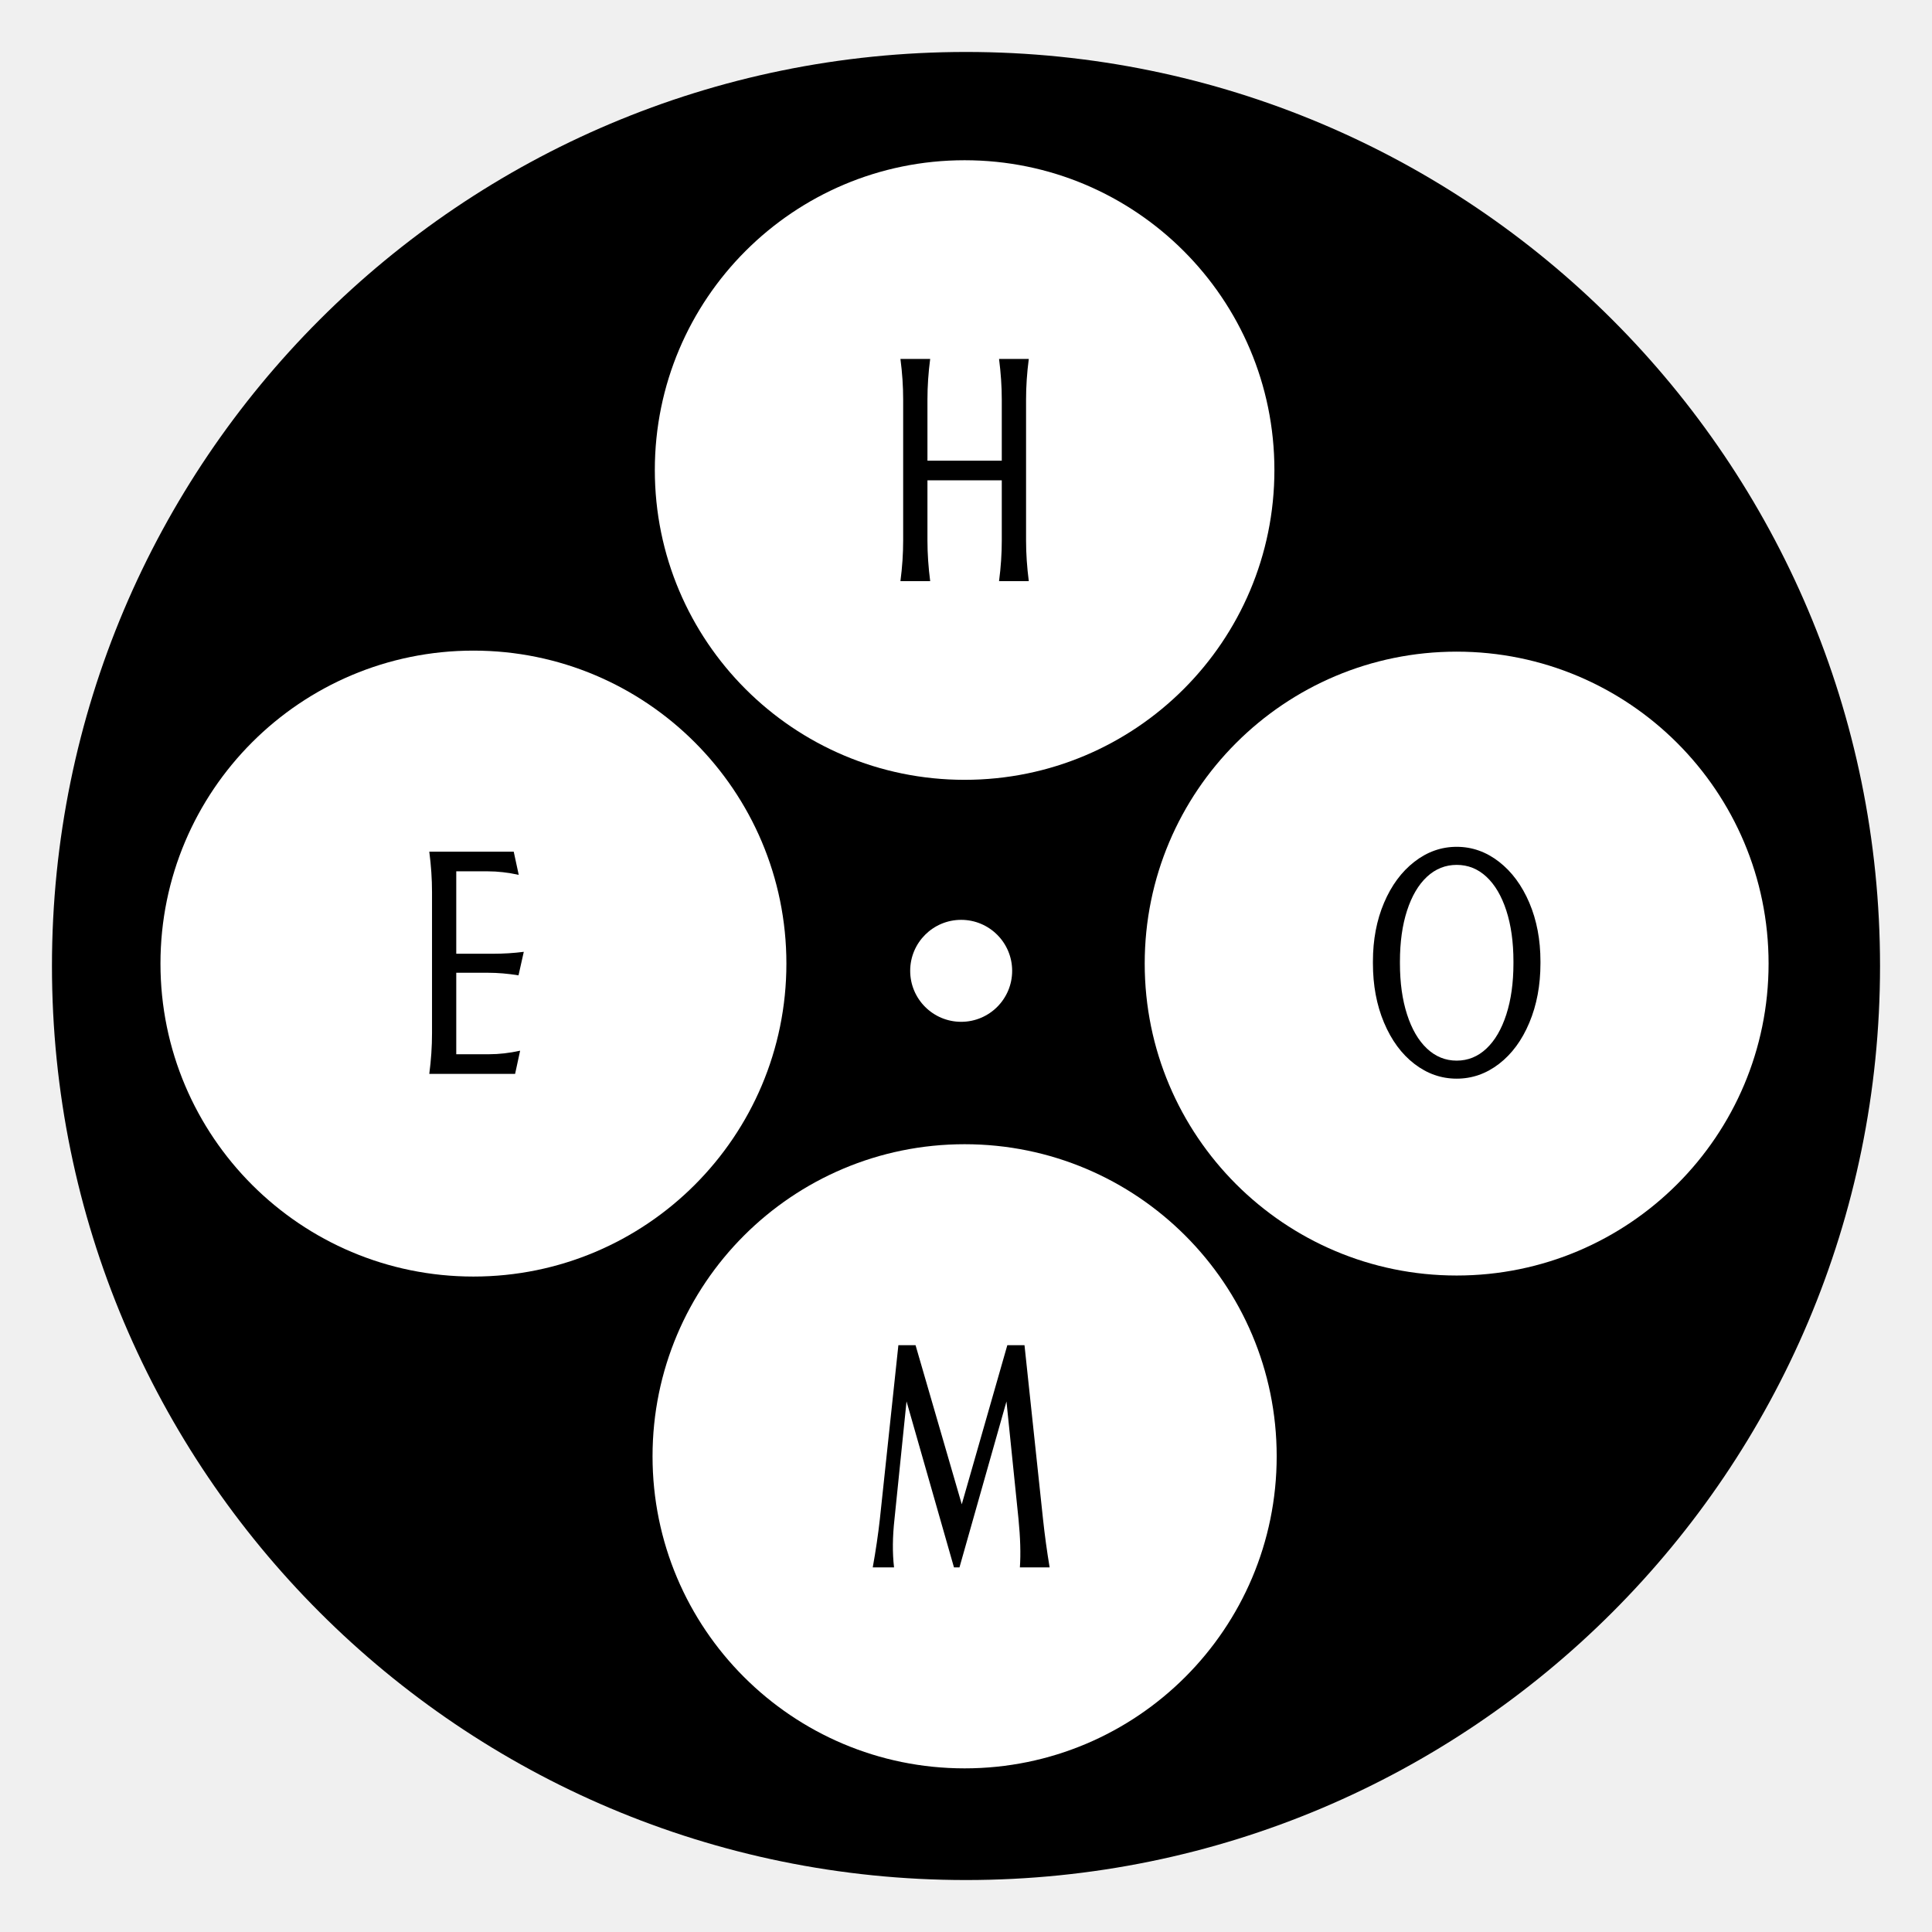
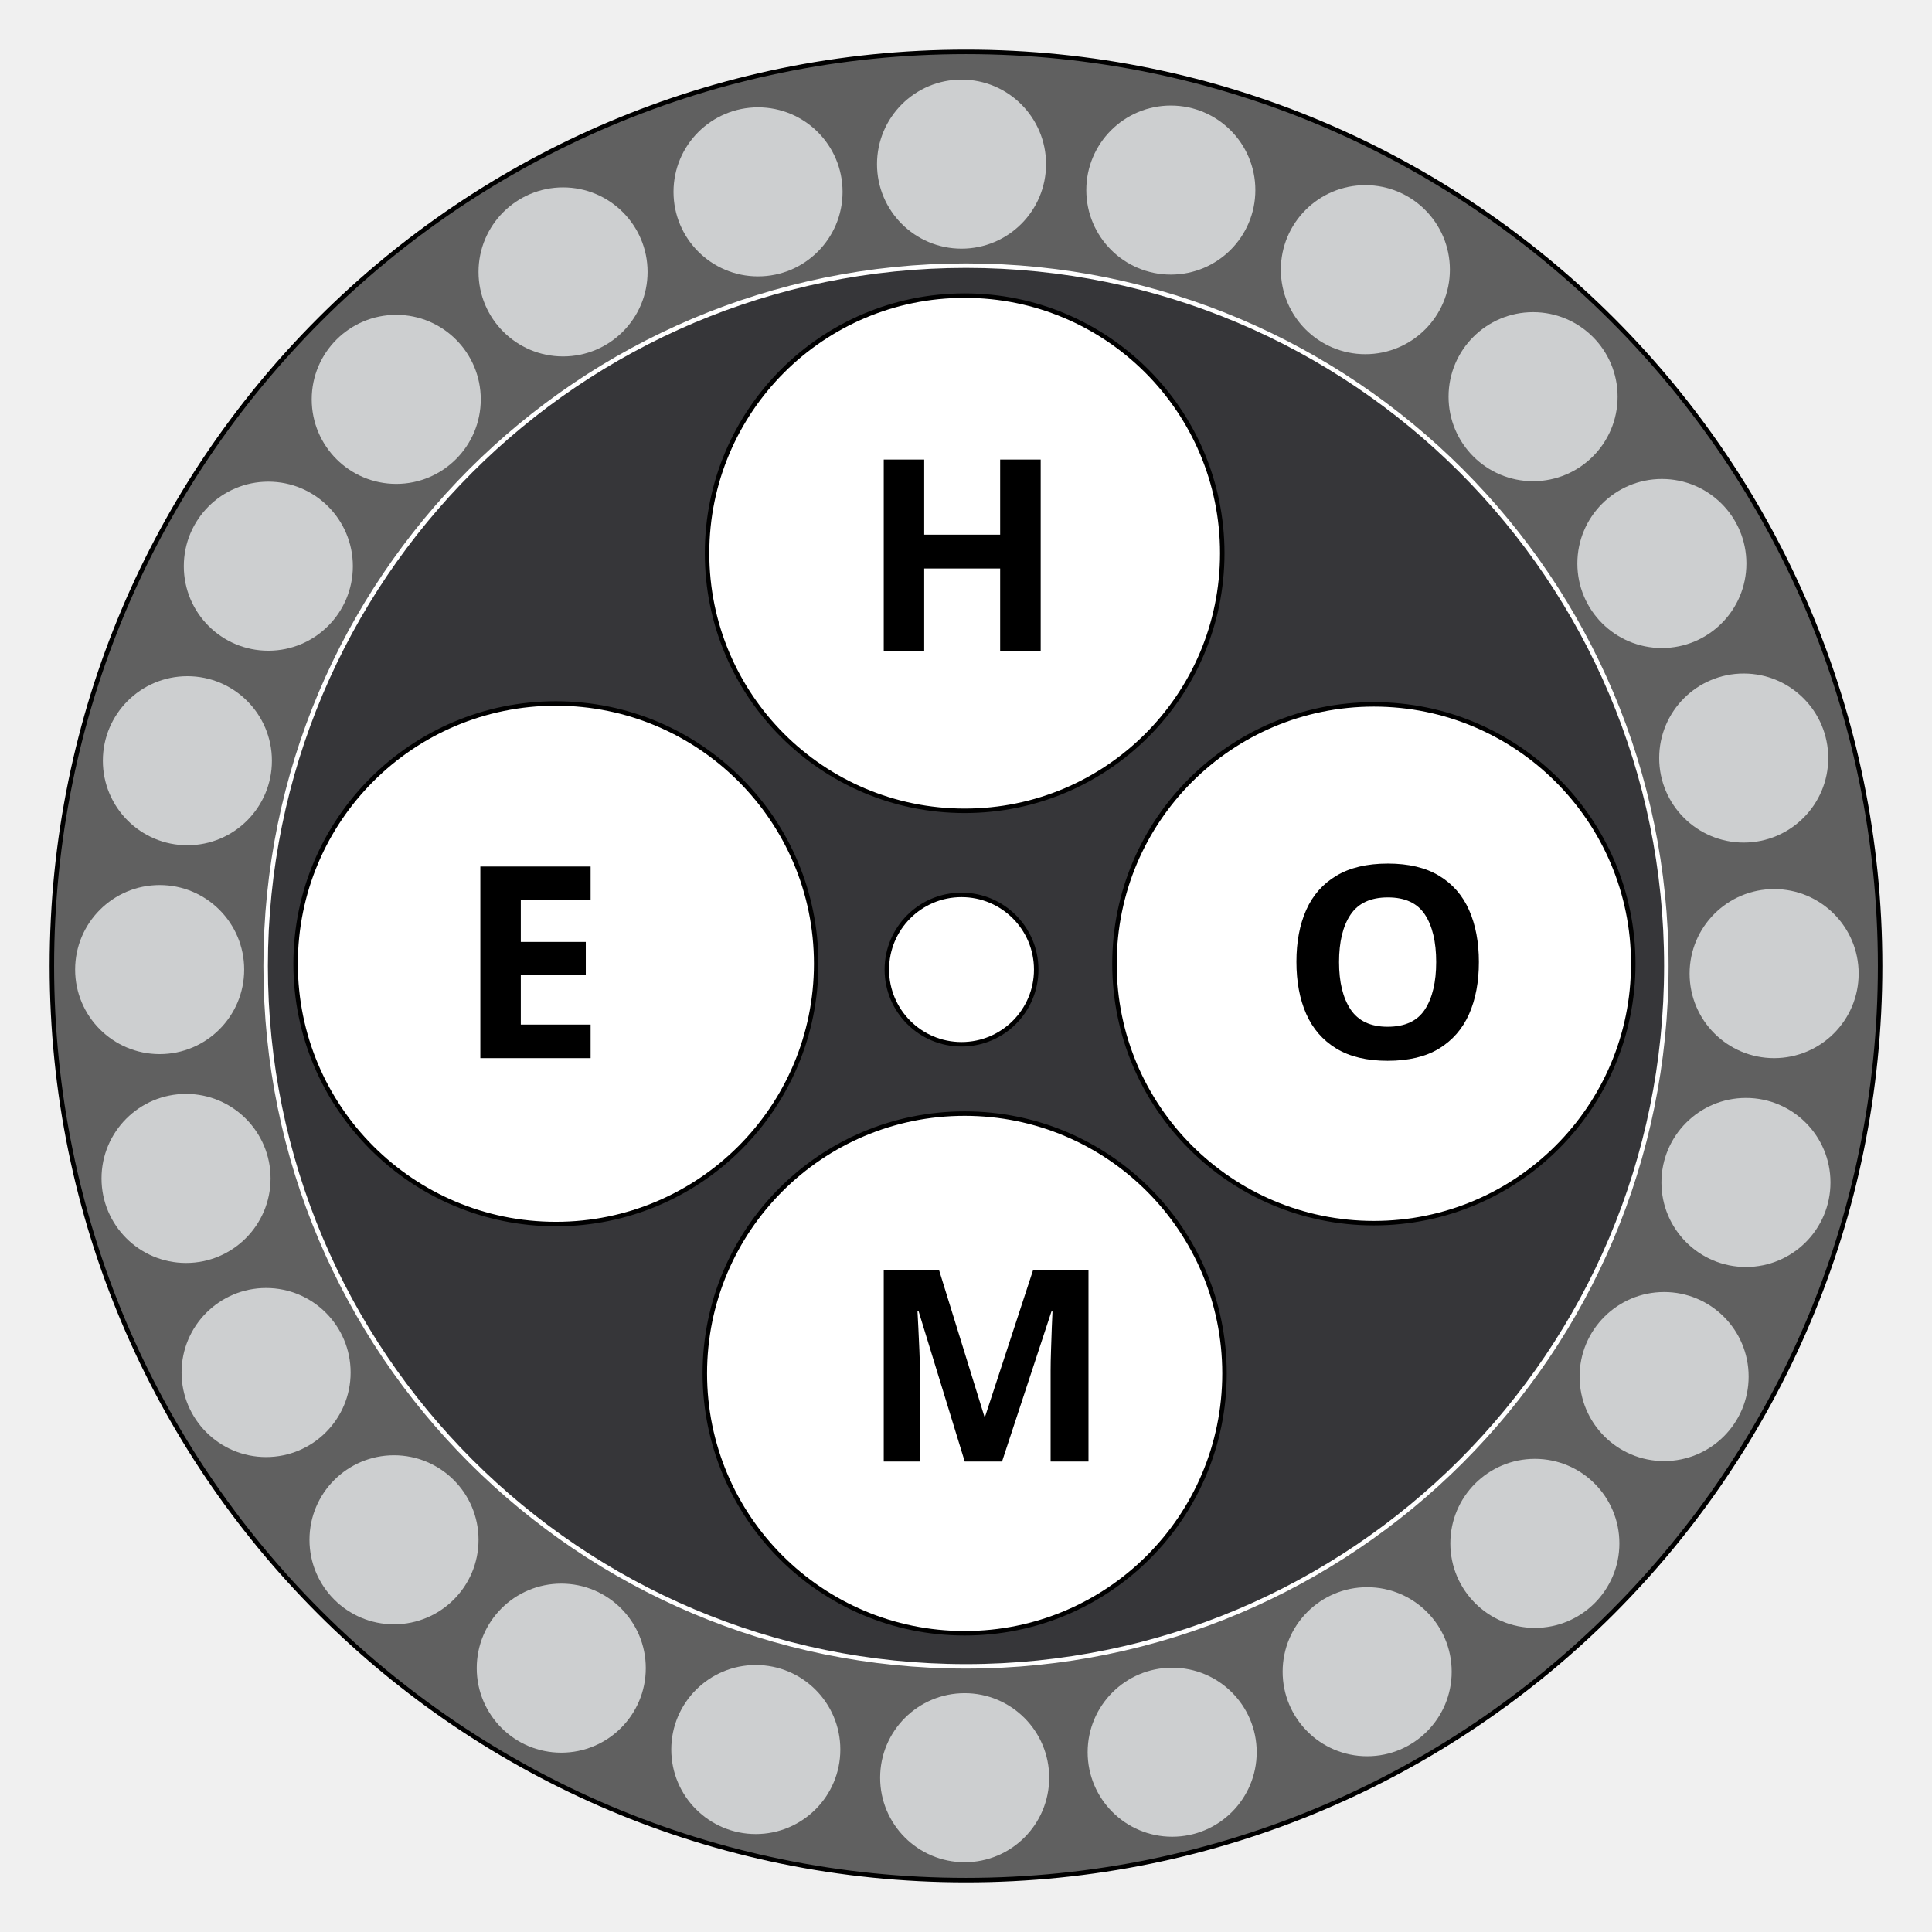
- <svg xmlns="http://www.w3.org/2000/svg" id="Layer_1" version="1.1" viewBox="0 0 432 432">
+ <svg xmlns="http://www.w3.org/2000/svg" id="svg" version="1.1" viewBox="0 0 432 432">
  <defs>
    <style>
      .st0 {
-         fill: none;
+         fill: #363639;
+         stroke: #fff;
+       }
+ 
+       .st0, .st1, .st2 {
+         stroke-miterlimit: 10;
+       }
+ 
+       .st3 {
+         font-family: LucidaGrande-Bold, 'Lucida Grande';
+         font-size: 60px;
+         font-weight: 700;
      }

      .st1 {
        fill: #fff;
      }
+ 
+       .st1, .st2 {
+         stroke: #000;
+       }
+ 
+       .st2 {
+         fill: #606060;
+       }
+ 
+       .st4 {
+         fill: #cdcfd0;
+       }
    </style>
  </defs>
-   <circle cx="216" cy="216" r="204.38" />
-   <circle class="st1" cx="215.69" cy="105.1" r="69.27" />
-   <circle class="st1" cx="215.69" cy="325.63" r="69.78" />
-   <circle class="st1" cx="325.71" cy="215.46" r="69.75" />
-   <circle class="st1" cx="105.86" cy="215.46" r="69.98" />
-   <circle class="st1" cx="214.92" cy="217.08" r="11.4" />
-   <path class="st0" d="M203.52,135.32c0-25.04-8.05-45.3-18.01-45.3" />
-   <path d="M201.34,129.94c.41-3.12.61-6.14.61-9.07v-31.54c0-2.93-.2-5.95-.61-9.07h6.65c-.41,3.12-.61,6.15-.61,9.07v31.54c0,2.93.21,5.95.61,9.07h-6.65ZM205.02,107.4v-4.39h21.7v4.39h-21.7ZM223.39,129.94c.41-3.12.61-6.14.61-9.07v-31.54c0-2.93-.21-5.95-.61-9.07h6.65c-.41,3.12-.61,6.15-.61,9.07v31.54c0,2.93.21,5.95.61,9.07h-6.65Z" />
-   <path d="M316.25,237.88c-2.87-2.21-5.12-5.28-6.78-9.22-1.66-3.94-2.48-8.35-2.48-13.25v-.43c0-4.85.83-9.22,2.48-13.1,1.65-3.89,3.91-6.95,6.78-9.18,2.87-2.23,6.02-3.35,9.47-3.35s6.6,1.12,9.47,3.35,5.12,5.29,6.78,9.18c1.65,3.89,2.48,8.26,2.48,13.1v.43c0,4.9-.83,9.31-2.48,13.25-1.65,3.94-3.91,7.01-6.78,9.22-2.87,2.21-6.02,3.31-9.47,3.31s-6.6-1.1-9.47-3.31ZM332.37,234.46c1.91-1.8,3.39-4.34,4.45-7.63,1.06-3.29,1.59-7.09,1.59-11.41v-.43c0-4.32-.53-8.11-1.59-11.38-1.06-3.26-2.54-5.78-4.45-7.56-1.91-1.78-4.13-2.66-6.65-2.66s-4.74.89-6.65,2.66c-1.91,1.78-3.39,4.3-4.45,7.56-1.06,3.26-1.59,7.06-1.59,11.38v.43c0,4.32.53,8.12,1.59,11.41,1.06,3.29,2.54,5.83,4.45,7.63s4.13,2.7,6.65,2.7,4.74-.9,6.65-2.7Z" />
-   <path d="M227.74,339.67l-3.02-29.52,1.18.22-11.36,40.1h-1.23l-11.46-40.1,1.18-.22-3.02,29.52c-.44,3.94-.48,7.54-.1,10.8h-4.76c.68-3.79,1.21-7.39,1.59-10.8l4.14-38.88h3.84l11.21,38.59h-1.74l11.05-38.59h3.84l4.14,38.88c.38,3.55.87,7.15,1.48,10.8h-6.65c.21-3.02.1-6.62-.31-10.8Z" />
-   <path d="M95.99,240.12c.41-3.12.61-6.14.61-9.07v-31.54c0-2.93-.2-5.95-.61-9.07h18.88l1.12,5.18c-2.42-.53-4.72-.79-6.91-.79h-9.72l2.66-2.66v46.22l-2.66-2.66h10.03c2.18,0,4.48-.26,6.91-.79l-1.12,5.18h-19.19ZM117.12,212.83l-1.18,5.26c-2.32-.38-4.62-.58-6.91-.58h-9.67v-4.25h10.85c2.35,0,4.66-.14,6.91-.43Z" />
+   <circle class="st2" cx="216" cy="216" r="204.4" />
+   <circle class="st0" cx="216" cy="216" r="156.6" />
+   <circle class="st1" cx="215.7" cy="123.7" r="57.6" />
+   <circle class="st1" cx="215.7" cy="307.1" r="58.1" />
+   <circle class="st1" cx="307.2" cy="215.5" r="58" />
+   <circle class="st1" cx="124.3" cy="215.5" r="58.2" />
+   <circle class="st1" cx="215" cy="216.8" r="16.7" />
+   <circle class="st4" cx="215" cy="36.7" r="18.9" />
+   <circle class="st4" cx="396.7" cy="217.7" r="18.9" />
+   <circle class="st4" cx="215.7" cy="397.5" r="18.9" />
+   <circle class="st4" cx="35.7" cy="216.8" r="18.9" />
+   <circle class="st4" cx="261.8" cy="42.5" r="18.9" />
+   <circle class="st4" cx="390.4" cy="264.4" r="18.9" />
+   <circle class="st4" cx="169" cy="391.2" r="18.9" />
+   <circle class="st4" cx="41.9" cy="170.1" r="18.9" />
+   <circle class="st4" cx="305.3" cy="60.3" r="18.9" />
+   <circle class="st4" cx="372.1" cy="307.8" r="18.9" />
+   <circle class="st4" cx="125.5" cy="373" r="18.9" />
+   <circle class="st4" cx="60" cy="126.6" r="18.9" />
+   <circle class="st4" cx="342.8" cy="88.7" r="18.9" />
+   <circle class="st4" cx="343.2" cy="345.1" r="18.9" />
+   <circle class="st4" cx="88.1" cy="344.3" r="18.9" />
+   <circle class="st4" cx="88.6" cy="89.3" r="18.9" />
+   <circle class="st4" cx="371.6" cy="126" r="18.9" />
+   <circle class="st4" cx="305.7" cy="373.8" r="18.9" />
+   <circle class="st4" cx="59.5" cy="306.9" r="18.9" />
+   <circle class="st4" cx="125.9" cy="60.8" r="18.9" />
+   <circle class="st4" cx="389.9" cy="169.5" r="18.9" />
+   <circle class="st4" cx="262.1" cy="391.8" r="18.9" />
+   <circle class="st4" cx="41.6" cy="263.5" r="18.9" />
+   <circle class="st4" cx="169.5" cy="42.9" r="18.9" />
+   <text class="st3" transform="translate(192.2 145.6)">
+     <tspan x="0" y="0">H</tspan>
+   </text>
+   <text class="st3" transform="translate(286.4 236.6)">
+     <tspan x="0" y="0">O</tspan>
+   </text>
+   <text class="st3" transform="translate(192.2 326.8)">
+     <tspan x="0" y="0">M</tspan>
+   </text>
+   <text class="st3" transform="translate(102 236.6)">
+     <tspan x="0" y="0">E</tspan>
+   </text>
</svg>
